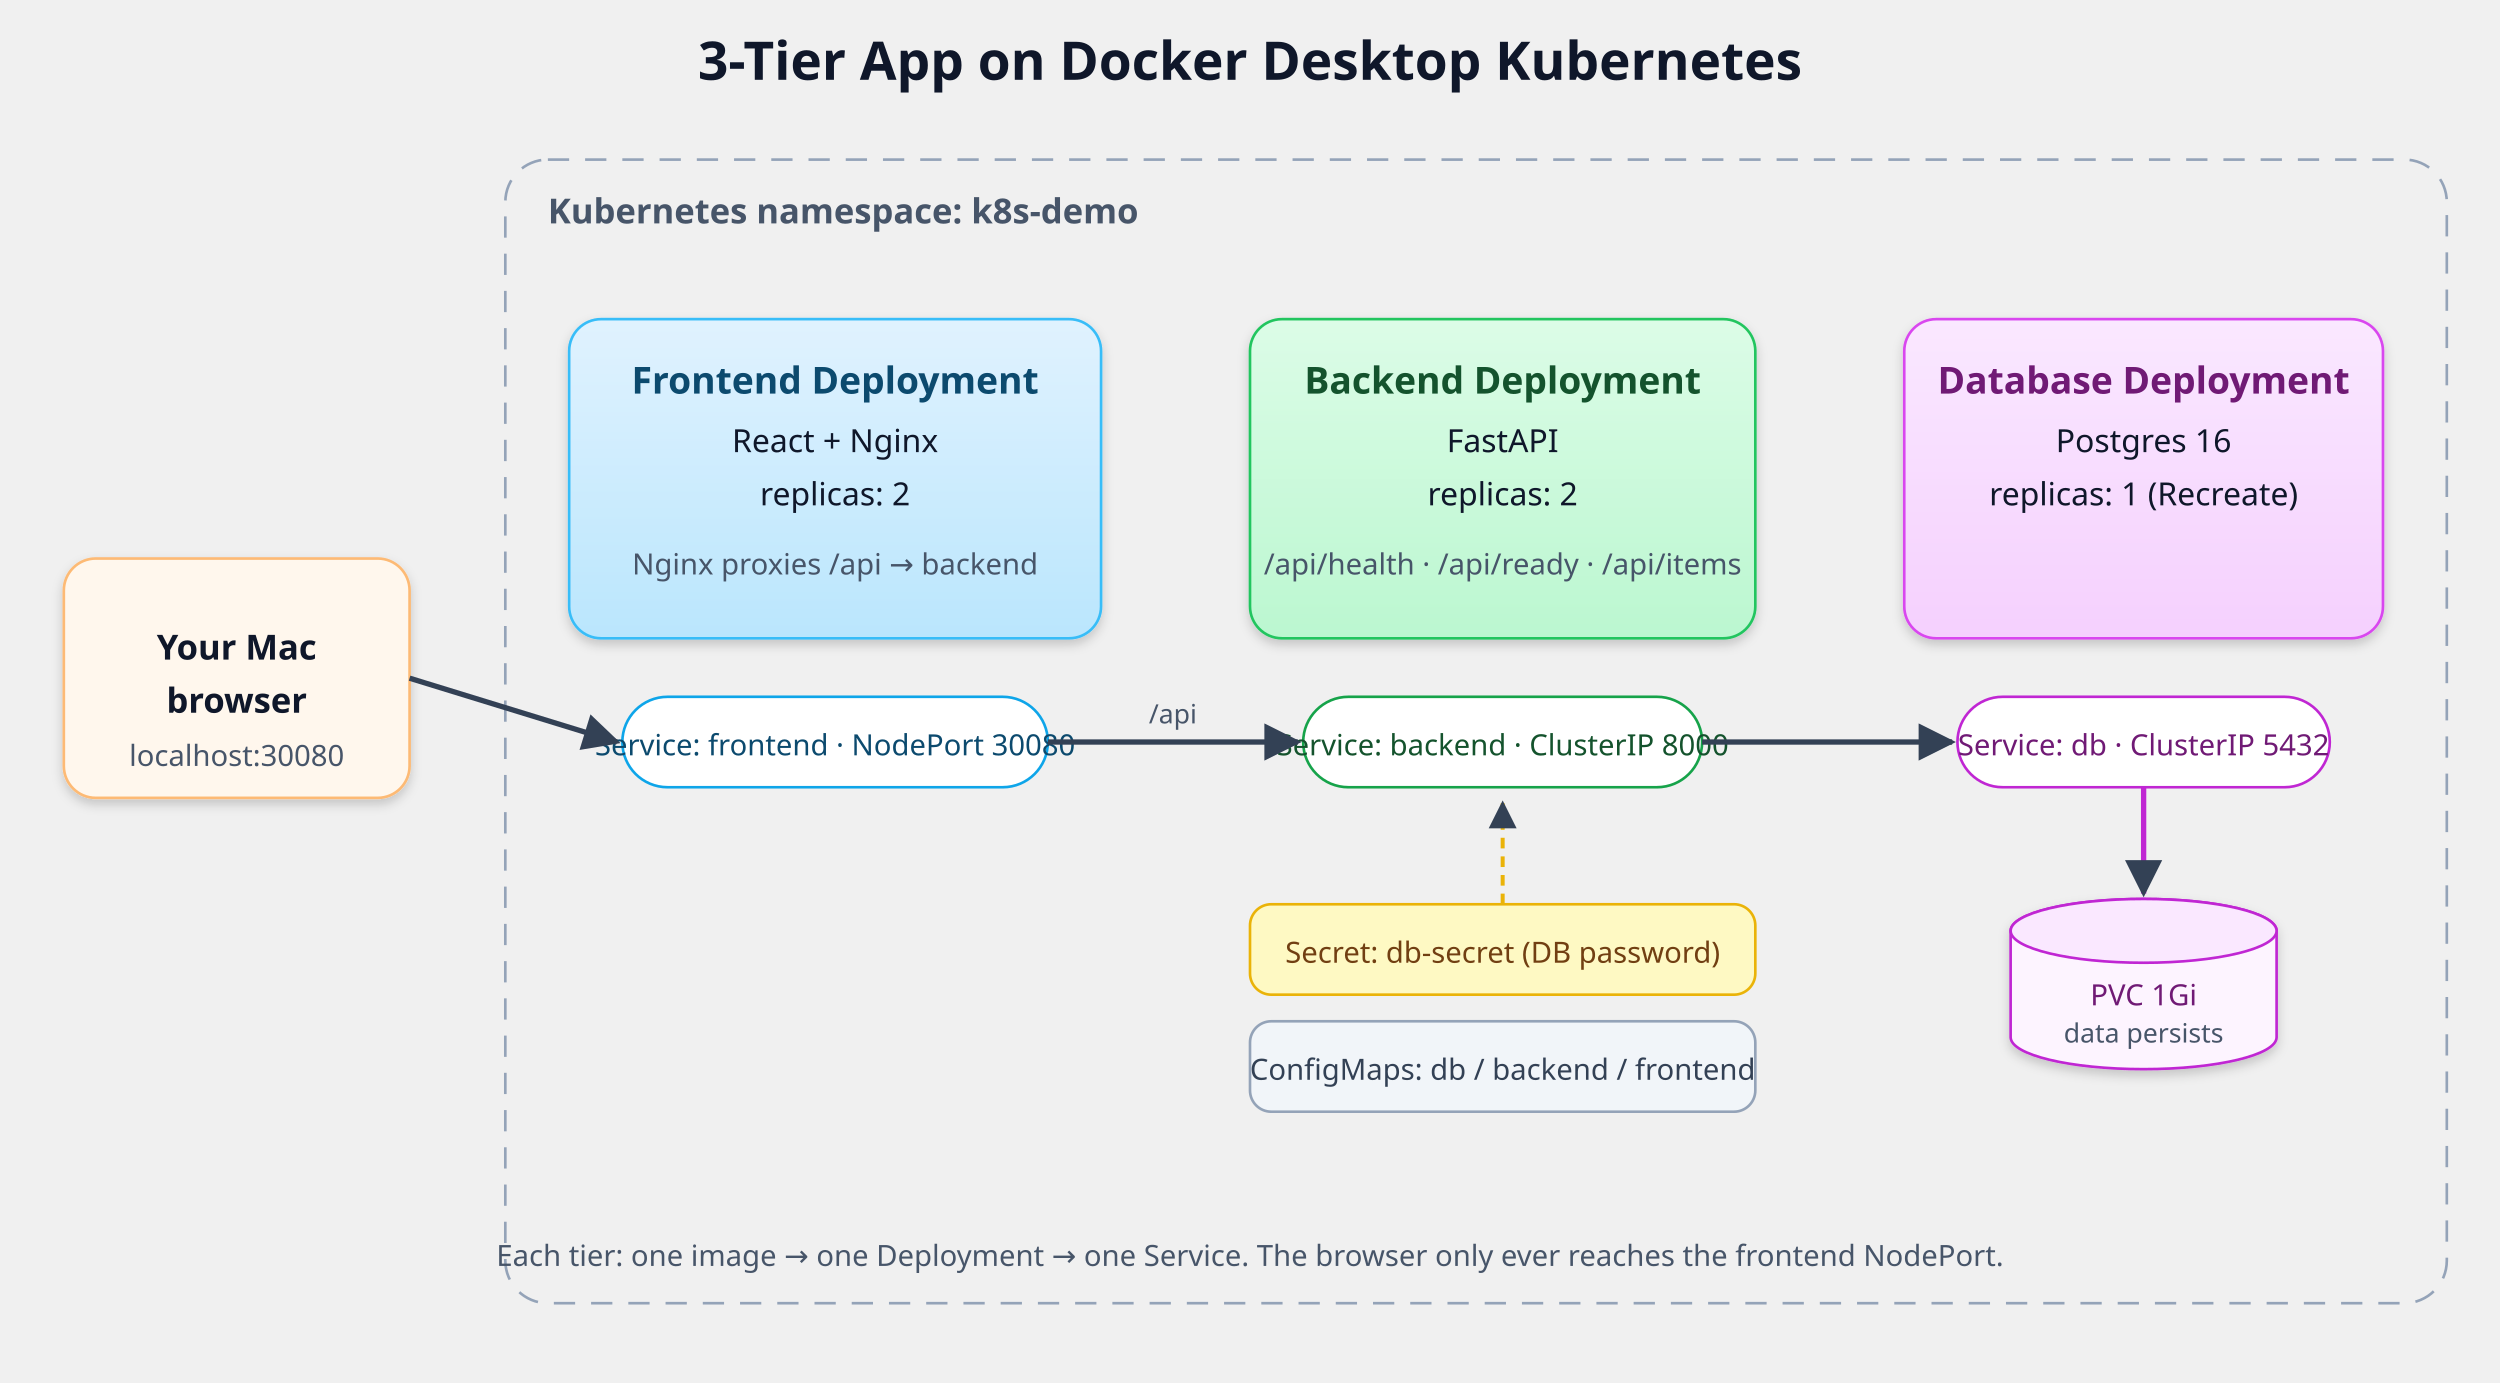
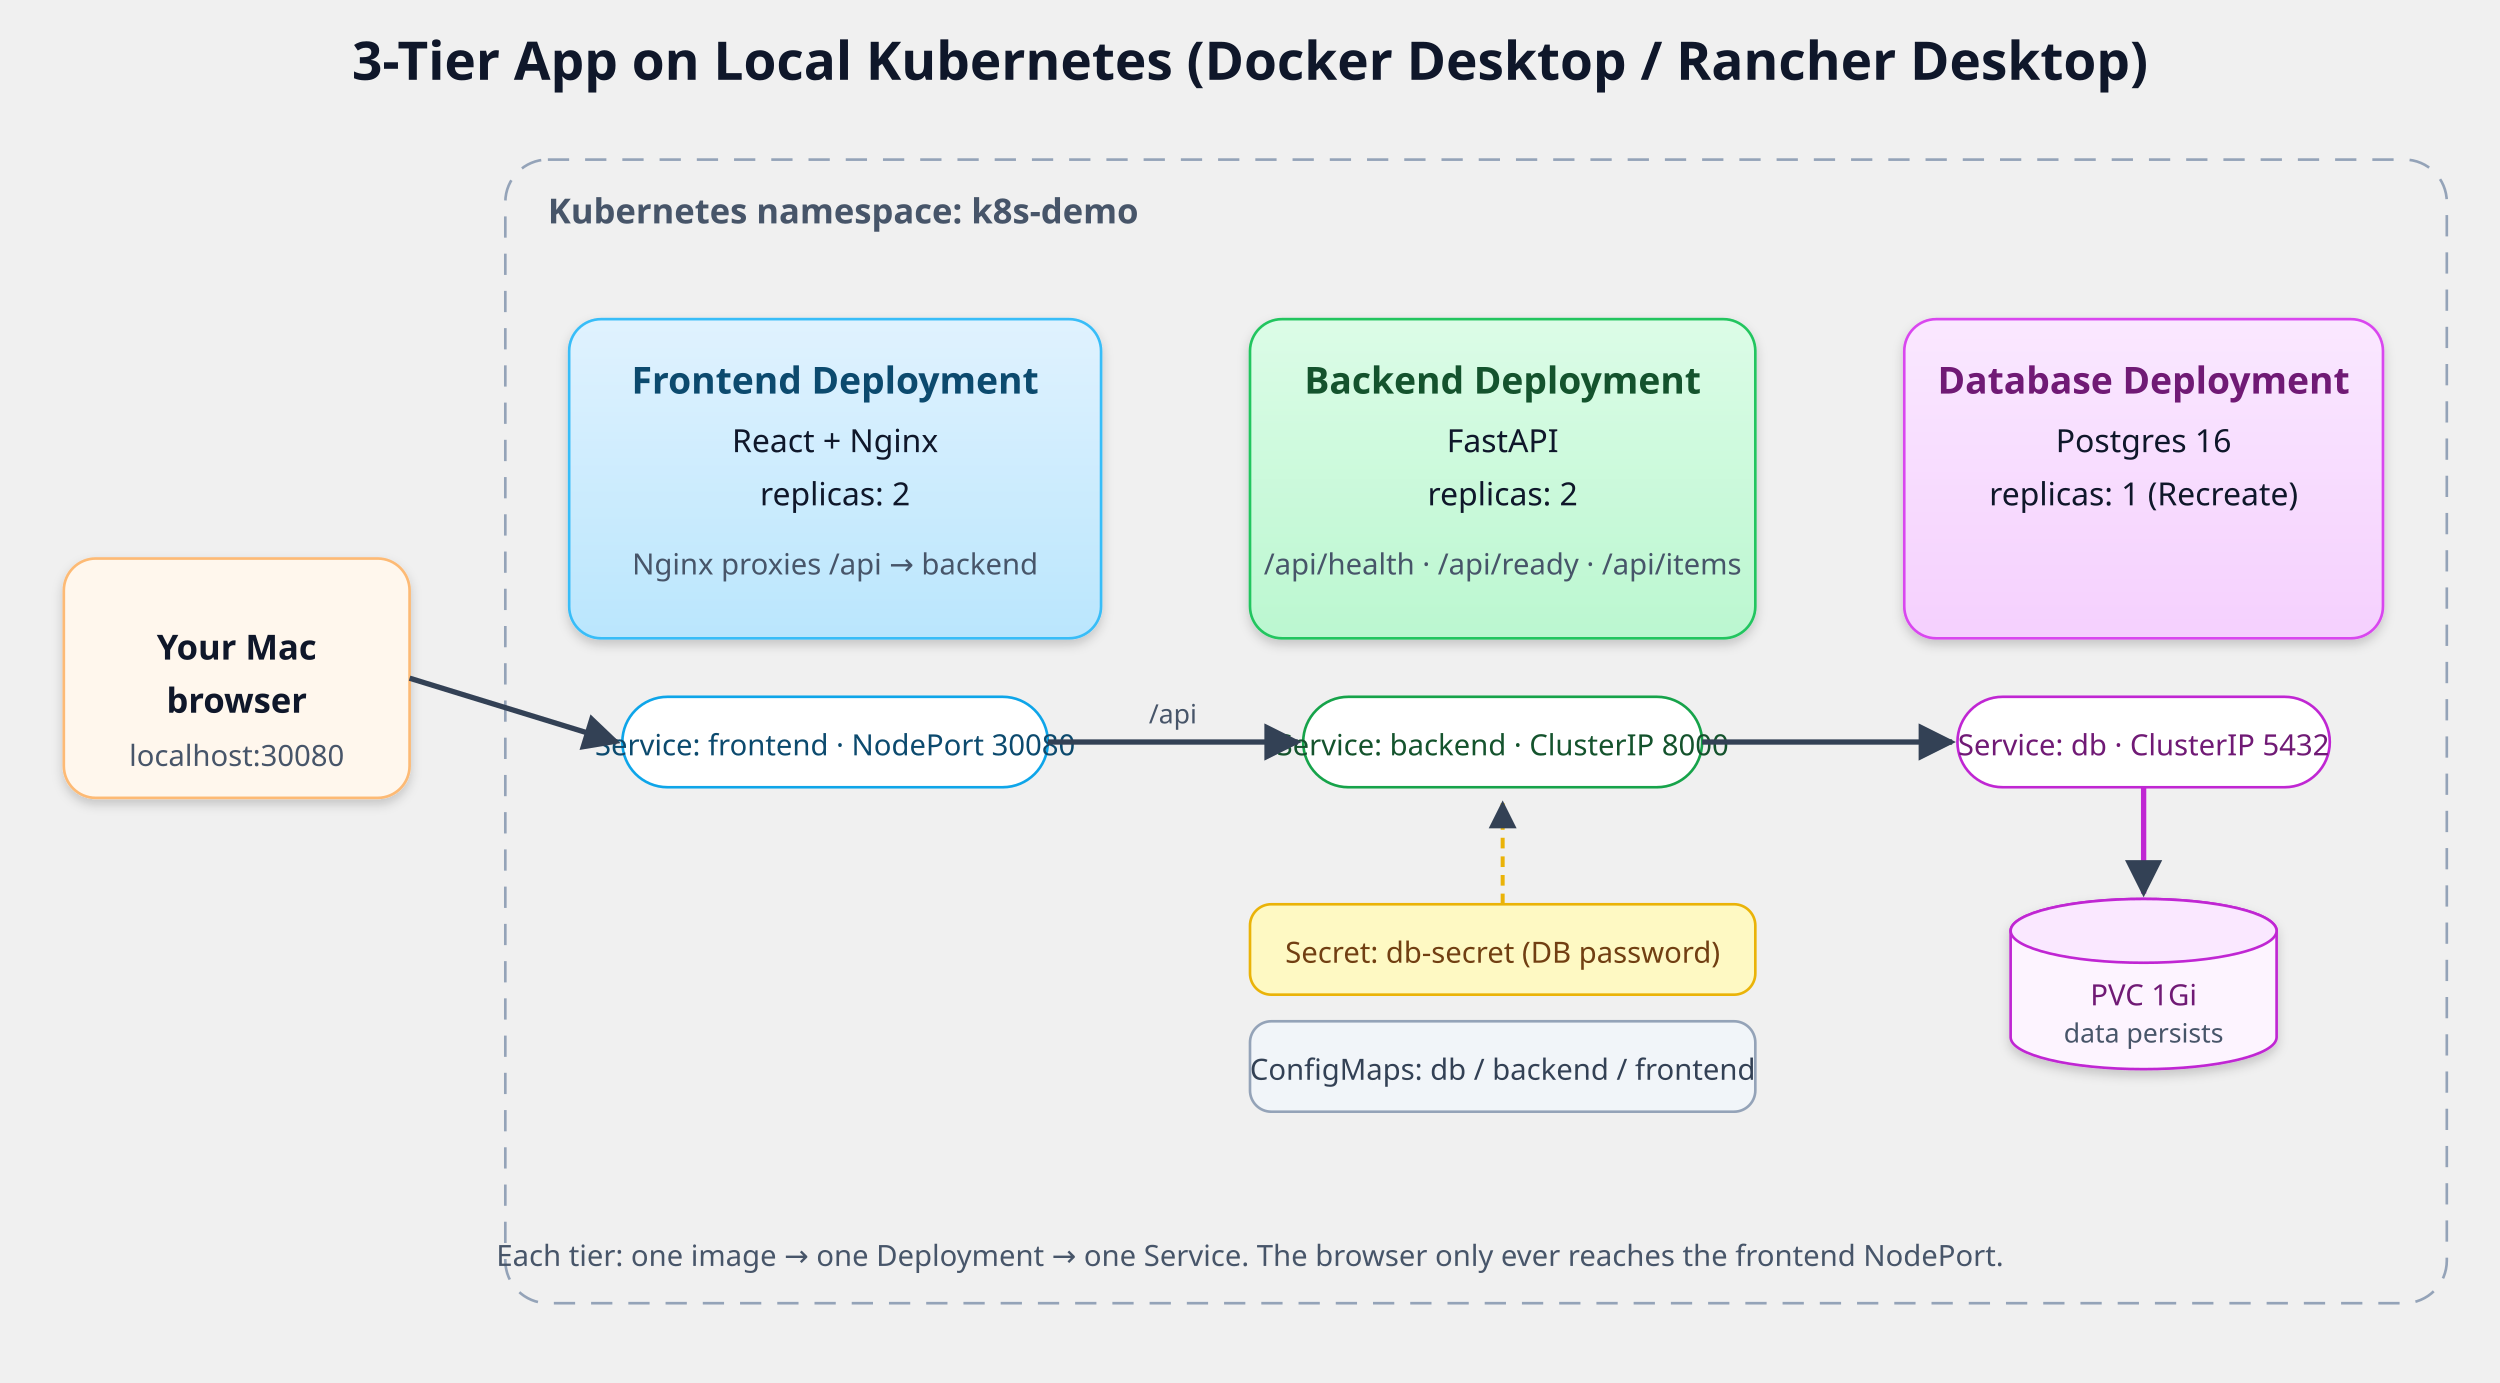
- <svg xmlns="http://www.w3.org/2000/svg" viewBox="0 0 940 520" font-family="system-ui, sans-serif" role="img" aria-label="Three-tier architecture on Docker Desktop Kubernetes">
+ <svg xmlns="http://www.w3.org/2000/svg" viewBox="0 0 940 520" font-family="system-ui, sans-serif" role="img" aria-label="Three-tier architecture on a local single-node Kubernetes (Docker Desktop or Rancher Desktop)">
  <defs>
    <linearGradient id="fe" x1="0" y1="0" x2="0" y2="1">
      <stop offset="0" stop-color="#e0f2fe" />
      <stop offset="1" stop-color="#bae6fd" />
    </linearGradient>
    <linearGradient id="be" x1="0" y1="0" x2="0" y2="1">
      <stop offset="0" stop-color="#dcfce7" />
      <stop offset="1" stop-color="#bbf7d0" />
    </linearGradient>
    <linearGradient id="db" x1="0" y1="0" x2="0" y2="1">
      <stop offset="0" stop-color="#fae8ff" />
      <stop offset="1" stop-color="#f5d0fe" />
    </linearGradient>
    <filter id="shadow" x="-20%" y="-20%" width="140%" height="140%">
      <feDropShadow dx="0" dy="2" stdDeviation="2" flood-opacity="0.18" />
    </filter>
    <marker id="arrow" viewBox="0 0 10 10" refX="9" refY="5" markerWidth="7" markerHeight="7" orient="auto-start-reverse">
      <path d="M0 0 L10 5 L0 10 z" fill="#334155" />
    </marker>
  </defs>
-   <text x="470" y="30" text-anchor="middle" font-size="20" font-weight="700" fill="#0f172a">3-Tier App on Docker Desktop Kubernetes</text>
+   <text x="470" y="30" text-anchor="middle" font-size="20" font-weight="700" fill="#0f172a">3-Tier App on Local Kubernetes (Docker Desktop / Rancher Desktop)</text>
  <rect x="24" y="210" width="130" height="90" rx="12" fill="#fff7ed" stroke="#fdba74" filter="url(#shadow)" />
  <text x="89" y="248" text-anchor="middle" font-size="13" font-weight="600" fill="#0f172a">Your Mac</text>
  <text x="89" y="268" text-anchor="middle" font-size="13" font-weight="600" fill="#0f172a">browser</text>
  <text x="89" y="288" text-anchor="middle" font-size="11" fill="#475569">localhost:30080</text>
  <rect x="190" y="60" width="730" height="430" rx="16" fill="none" stroke="#94a3b8" stroke-dasharray="8 6" />
  <text x="206" y="84" font-size="13" font-weight="700" fill="#475569">Kubernetes namespace: k8s-demo</text>
  <rect x="214" y="120" width="200" height="120" rx="12" fill="url(#fe)" stroke="#38bdf8" filter="url(#shadow)" />
  <text x="314" y="148" text-anchor="middle" font-size="14" font-weight="700" fill="#0c4a6e">Frontend Deployment</text>
  <text x="314" y="170" text-anchor="middle" font-size="12" fill="#0f172a">React + Nginx</text>
  <text x="314" y="190" text-anchor="middle" font-size="12" fill="#0f172a">replicas: 2</text>
  <text x="314" y="216" text-anchor="middle" font-size="11" fill="#475569">Nginx proxies /api → backend</text>
  <rect x="234" y="262" width="160" height="34" rx="17" fill="#fff" stroke="#0ea5e9" />
  <text x="314" y="284" text-anchor="middle" font-size="11" fill="#0c4a6e">Service: frontend · NodePort 30080</text>
  <rect x="470" y="120" width="190" height="120" rx="12" fill="url(#be)" stroke="#22c55e" filter="url(#shadow)" />
  <text x="565" y="148" text-anchor="middle" font-size="14" font-weight="700" fill="#14532d">Backend Deployment</text>
  <text x="565" y="170" text-anchor="middle" font-size="12" fill="#0f172a">FastAPI</text>
  <text x="565" y="190" text-anchor="middle" font-size="12" fill="#0f172a">replicas: 2</text>
  <text x="565" y="216" text-anchor="middle" font-size="11" fill="#475569">/api/health · /api/ready · /api/items</text>
  <rect x="490" y="262" width="150" height="34" rx="17" fill="#fff" stroke="#16a34a" />
  <text x="565" y="284" text-anchor="middle" font-size="11" fill="#14532d">Service: backend · ClusterIP 8000</text>
  <rect x="716" y="120" width="180" height="120" rx="12" fill="url(#db)" stroke="#d946ef" filter="url(#shadow)" />
  <text x="806" y="148" text-anchor="middle" font-size="14" font-weight="700" fill="#701a75">Database Deployment</text>
  <text x="806" y="170" text-anchor="middle" font-size="12" fill="#0f172a">Postgres 16</text>
  <text x="806" y="190" text-anchor="middle" font-size="12" fill="#0f172a">replicas: 1 (Recreate)</text>
  <rect x="736" y="262" width="140" height="34" rx="17" fill="#fff" stroke="#c026d3" />
  <text x="806" y="284" text-anchor="middle" font-size="11" fill="#701a75">Service: db · ClusterIP 5432</text>
  <g filter="url(#shadow)">
    <path d="M756 350 a50 12 0 0 1 100 0 v40 a50 12 0 0 1 -100 0 z" fill="#fdf4ff" stroke="#c026d3" />
    <ellipse cx="806" cy="350" rx="50" ry="12" fill="#fae8ff" stroke="#c026d3" />
  </g>
  <text x="806" y="378" text-anchor="middle" font-size="11" fill="#701a75">PVC 1Gi</text>
  <text x="806" y="392" text-anchor="middle" font-size="10" fill="#475569">data persists</text>
  <rect x="470" y="340" width="190" height="34" rx="8" fill="#fef9c3" stroke="#eab308" />
  <text x="565" y="362" text-anchor="middle" font-size="11" fill="#713f12">Secret: db-secret (DB password)</text>
  <rect x="470" y="384" width="190" height="34" rx="8" fill="#f1f5f9" stroke="#94a3b8" />
  <text x="565" y="406" text-anchor="middle" font-size="11" fill="#334155">ConfigMaps: db / backend / frontend</text>
  <line x1="154" y1="255" x2="232" y2="279" stroke="#334155" stroke-width="2" marker-end="url(#arrow)" />
  <line x1="394" y1="279" x2="488" y2="279" stroke="#334155" stroke-width="2" marker-end="url(#arrow)" />
  <text x="441" y="272" text-anchor="middle" font-size="10" fill="#475569">/api</text>
  <line x1="640" y1="279" x2="734" y2="279" stroke="#334155" stroke-width="2" marker-end="url(#arrow)" />
  <line x1="806" y1="296" x2="806" y2="336" stroke="#c026d3" stroke-width="2" marker-end="url(#arrow)" />
  <line x1="565" y1="340" x2="565" y2="302" stroke="#eab308" stroke-width="1.5" stroke-dasharray="4 3" marker-end="url(#arrow)" />
  <text x="470" y="476" text-anchor="middle" font-size="11" fill="#475569">Each tier: one image → one Deployment → one Service. The browser only ever reaches the frontend NodePort.</text>
</svg>
